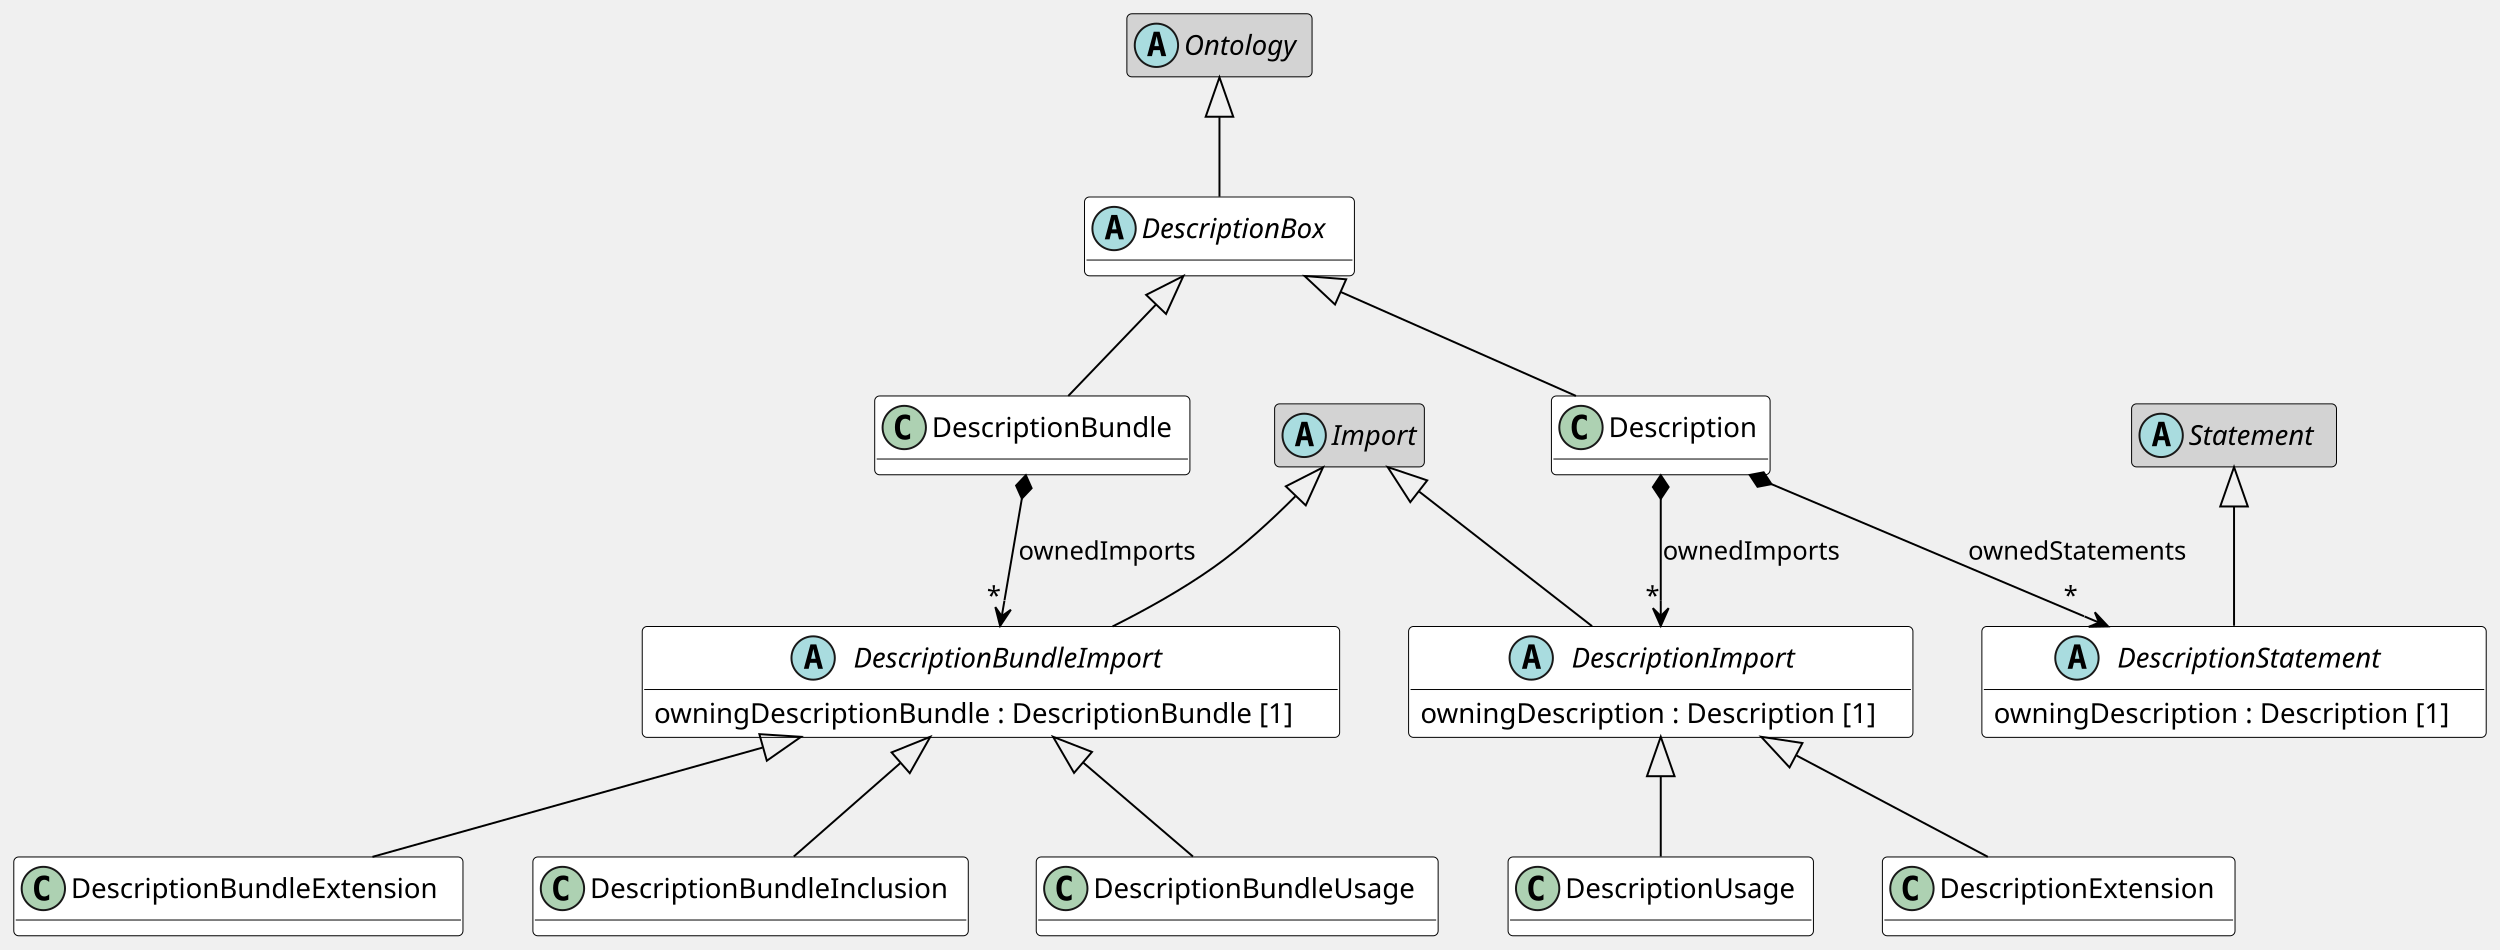
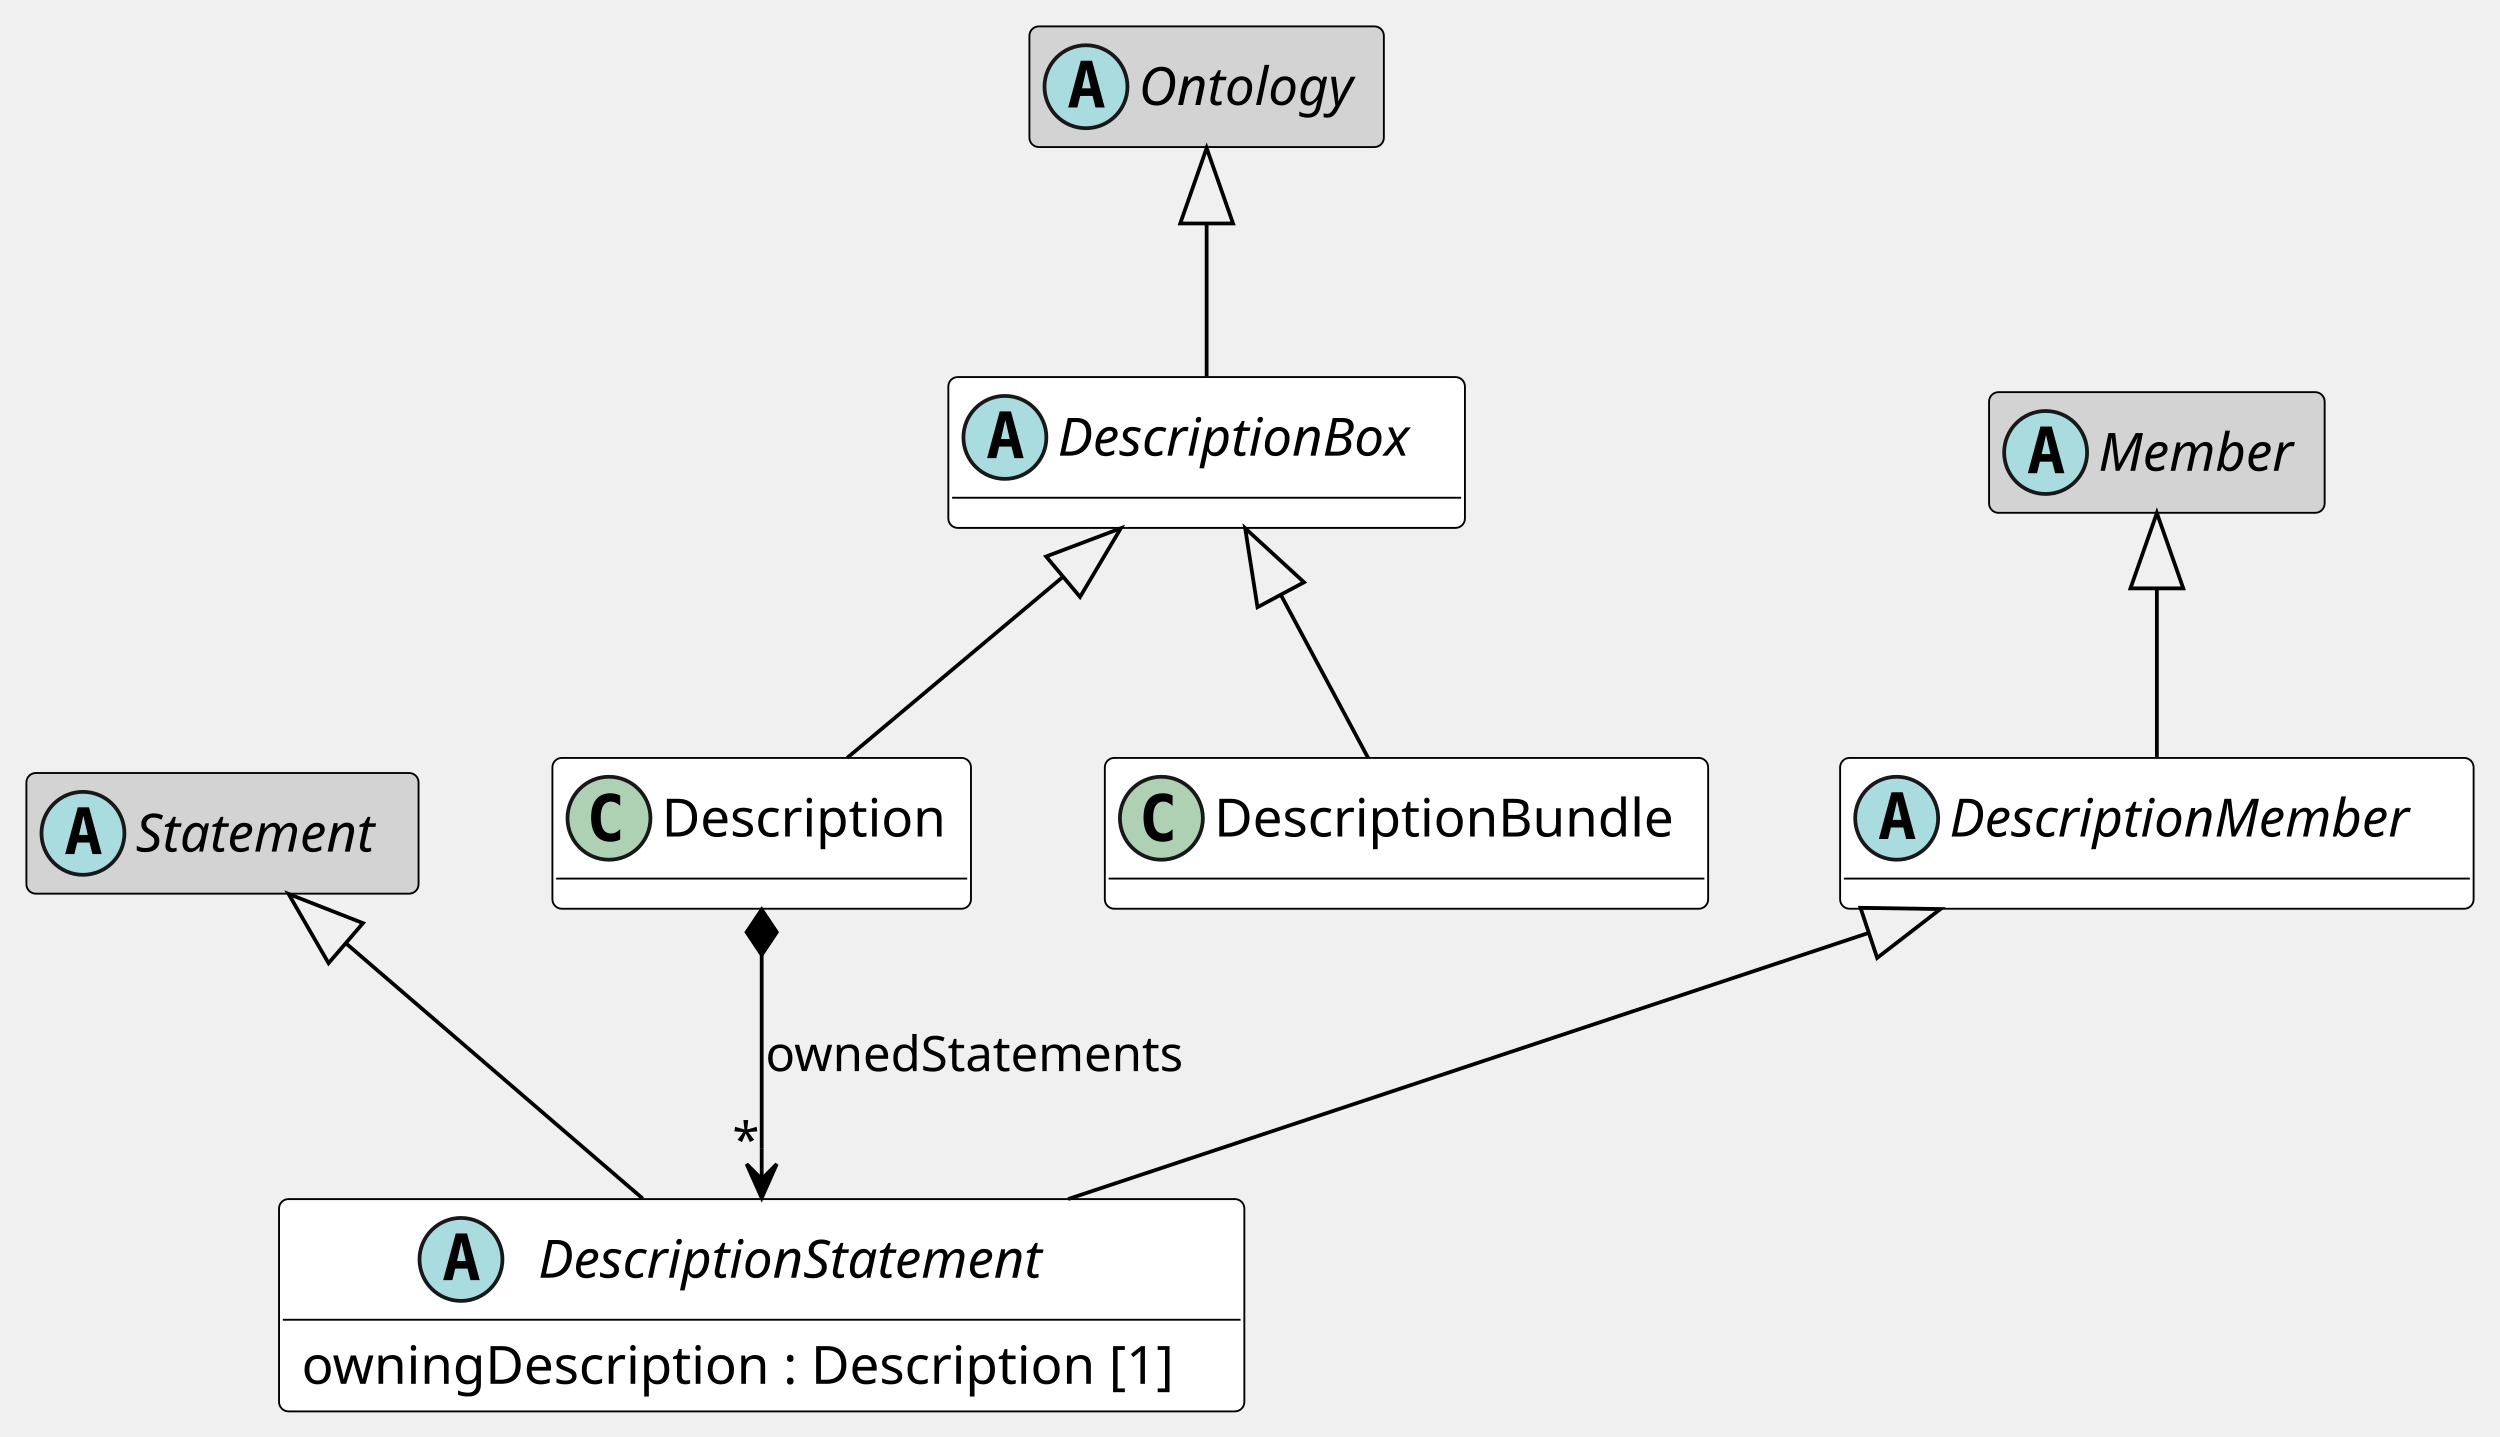
- <svg xmlns="http://www.w3.org/2000/svg" xmlns:xlink="http://www.w3.org/1999/xlink" contentStyleType="text/css" height="482px" preserveAspectRatio="none" style="width:1269px;height:482px;background:#FFFFFF;" version="1.1" viewBox="0 0 1269 482" width="1269px" zoomAndPan="magnify">
+ <svg xmlns="http://www.w3.org/2000/svg" xmlns:xlink="http://www.w3.org/1999/xlink" contentStyleType="text/css" height="381px" preserveAspectRatio="none" style="width:663px;height:381px;background:#FFFFFF;" version="1.1" viewBox="0 0 663 381" width="663px" zoomAndPan="magnify">
  <defs />
  <g>
    <a href="#Description" target="_top" title="#Description" xlink:actuate="onRequest" xlink:href="#Description" xlink:show="new" xlink:title="#Description" xlink:type="simple">
      <g>
-         <rect codeLine="6" fill="#FFFFFF" height="40" rx="2.5" ry="2.5" style="stroke:#000000;stroke-width:0.5;" width="111" x="787.5" y="201" />
-         <ellipse cx="802.5" cy="217" fill="#ADD1B2" rx="11" ry="11" style="stroke:#181818;stroke-width:1.0;" />
-         <path d="M805.469,222.641 Q804.891,222.938 804.25,223.078 Q803.609,223.234 802.906,223.234 Q800.406,223.234 799.078,221.594 Q797.766,219.938 797.766,216.812 Q797.766,213.688 799.078,212.031 Q800.406,210.375 802.906,210.375 Q803.609,210.375 804.25,210.531 Q804.906,210.688 805.469,210.984 L805.469,213.703 Q804.844,213.125 804.25,212.859 Q803.656,212.578 803.031,212.578 Q801.688,212.578 801,213.656 Q800.312,214.719 800.312,216.812 Q800.312,218.906 801,219.984 Q801.688,221.047 803.031,221.047 Q803.656,221.047 804.25,220.781 Q804.844,220.5 805.469,219.922 L805.469,222.641 Z " fill="#000000" />
-         <text fill="#000000" font-family="sans-serif" font-size="14" lengthAdjust="spacing" textLength="79" x="816.5" y="221.847">Description</text>
-         <line style="stroke:#000000;stroke-width:0.5;" x1="788.5" x2="897.5" y1="233" y2="233" />
+         <rect codeLine="6" fill="#FFFFFF" height="40" rx="2.5" ry="2.5" style="stroke:#000000;stroke-width:0.5;" width="111" x="146.5" y="201" />
+         <ellipse cx="161.5" cy="217" fill="#ADD1B2" rx="11" ry="11" style="stroke:#181818;stroke-width:1.0;" />
+         <path d="M164.469,222.641 Q163.891,222.938 163.25,223.078 Q162.609,223.234 161.906,223.234 Q159.406,223.234 158.078,221.594 Q156.766,219.938 156.766,216.812 Q156.766,213.688 158.078,212.031 Q159.406,210.375 161.906,210.375 Q162.609,210.375 163.25,210.531 Q163.906,210.688 164.469,210.984 L164.469,213.703 Q163.844,213.125 163.25,212.859 Q162.656,212.578 162.031,212.578 Q160.688,212.578 160,213.656 Q159.312,214.719 159.312,216.812 Q159.312,218.906 160,219.984 Q160.688,221.047 162.031,221.047 Q162.656,221.047 163.25,220.781 Q163.844,220.5 164.469,219.922 L164.469,222.641 Z " fill="#000000" />
+         <text fill="#000000" font-family="sans-serif" font-size="14" lengthAdjust="spacing" textLength="79" x="175.5" y="221.847">Description</text>
+         <line style="stroke:#000000;stroke-width:0.5;" x1="147.5" x2="256.5" y1="233" y2="233" />
      </g>
    </a>
    <a href="#DescriptionBox" target="_top" title="#DescriptionBox" xlink:actuate="onRequest" xlink:href="#DescriptionBox" xlink:show="new" xlink:title="#DescriptionBox" xlink:type="simple">
      <g>
-         <rect codeLine="11" fill="#FFFFFF" height="40" rx="2.5" ry="2.5" style="stroke:#000000;stroke-width:0.5;" width="137" x="550.5" y="100" />
-         <ellipse cx="565.5" cy="116" fill="#A9DCDF" rx="11" ry="11" style="stroke:#181818;stroke-width:1.0;" />
-         <path d="M565.609,111.344 L564.453,116.422 L566.781,116.422 L565.609,111.344 Z M564.125,109.109 L567.109,109.109 L570.469,121.5 L568.016,121.5 L567.25,118.438 L563.969,118.438 L563.219,121.5 L560.781,121.5 L564.125,109.109 Z " fill="#000000" />
-         <text fill="#000000" font-family="sans-serif" font-size="14" font-style="italic" lengthAdjust="spacing" textLength="105" x="579.5" y="120.847">DescriptionBox</text>
-         <line style="stroke:#000000;stroke-width:0.5;" x1="551.5" x2="686.5" y1="132" y2="132" />
-       </g>
-     </a>
-     <a href="#DescriptionImport" target="_top" title="#DescriptionImport" xlink:actuate="onRequest" xlink:href="#DescriptionImport" xlink:show="new" xlink:title="#DescriptionImport" xlink:type="simple">
-       <g>
-         <rect codeLine="38" fill="#FFFFFF" height="56.297" rx="2.5" ry="2.5" style="stroke:#000000;stroke-width:0.5;" width="256" x="715" y="318" />
-         <ellipse cx="777.25" cy="334" fill="#A9DCDF" rx="11" ry="11" style="stroke:#181818;stroke-width:1.0;" />
-         <path d="M777.359,329.344 L776.203,334.422 L778.531,334.422 L777.359,329.344 Z M775.875,327.109 L778.859,327.109 L782.219,339.5 L779.766,339.5 L779,336.438 L775.719,336.438 L774.969,339.5 L772.531,339.5 L775.875,327.109 Z " fill="#000000" />
-         <text fill="#000000" font-family="sans-serif" font-size="14" font-style="italic" lengthAdjust="spacing" textLength="123" x="797.75" y="338.847">DescriptionImport</text>
-         <line style="stroke:#000000;stroke-width:0.5;" x1="716" x2="970" y1="350" y2="350" />
-         <text fill="#000000" font-family="sans-serif" font-size="14" lengthAdjust="spacing" textLength="244" x="721" y="366.995">owningDescription : Description [1]</text>
+         <rect codeLine="10" fill="#FFFFFF" height="40" rx="2.5" ry="2.5" style="stroke:#000000;stroke-width:0.5;" width="137" x="251.5" y="100" />
+         <ellipse cx="266.5" cy="116" fill="#A9DCDF" rx="11" ry="11" style="stroke:#181818;stroke-width:1.0;" />
+         <path d="M266.609,111.344 L265.453,116.422 L267.781,116.422 L266.609,111.344 Z M265.125,109.109 L268.109,109.109 L271.469,121.5 L269.016,121.5 L268.25,118.438 L264.969,118.438 L264.219,121.5 L261.781,121.5 L265.125,109.109 Z " fill="#000000" />
+         <text fill="#000000" font-family="sans-serif" font-size="14" font-style="italic" lengthAdjust="spacing" textLength="105" x="280.5" y="120.847">DescriptionBox</text>
+         <line style="stroke:#000000;stroke-width:0.5;" x1="252.5" x2="387.5" y1="132" y2="132" />
      </g>
    </a>
    <a href="#DescriptionStatement" target="_top" title="#DescriptionStatement" xlink:actuate="onRequest" xlink:href="#DescriptionStatement" xlink:show="new" xlink:title="#DescriptionStatement" xlink:type="simple">
      <g>
-         <rect codeLine="44" fill="#FFFFFF" height="56.297" rx="2.5" ry="2.5" style="stroke:#000000;stroke-width:0.5;" width="256" x="1006" y="318" />
-         <ellipse cx="1054.25" cy="334" fill="#A9DCDF" rx="11" ry="11" style="stroke:#181818;stroke-width:1.0;" />
-         <path d="M1054.359,329.344 L1053.203,334.422 L1055.531,334.422 L1054.359,329.344 Z M1052.875,327.109 L1055.859,327.109 L1059.219,339.5 L1056.766,339.5 L1056,336.438 L1052.719,336.438 L1051.969,339.5 L1049.531,339.5 L1052.875,327.109 Z " fill="#000000" />
-         <text fill="#000000" font-family="sans-serif" font-size="14" font-style="italic" lengthAdjust="spacing" textLength="151" x="1074.75" y="338.847">DescriptionStatement</text>
-         <line style="stroke:#000000;stroke-width:0.5;" x1="1007" x2="1261" y1="350" y2="350" />
-         <text fill="#000000" font-family="sans-serif" font-size="14" lengthAdjust="spacing" textLength="244" x="1012" y="366.995">owningDescription : Description [1]</text>
+         <rect codeLine="23" fill="#FFFFFF" height="56.297" rx="2.5" ry="2.5" style="stroke:#000000;stroke-width:0.5;" width="256" x="74" y="318" />
+         <ellipse cx="122.25" cy="334" fill="#A9DCDF" rx="11" ry="11" style="stroke:#181818;stroke-width:1.0;" />
+         <path d="M122.359,329.344 L121.203,334.422 L123.531,334.422 L122.359,329.344 Z M120.875,327.109 L123.859,327.109 L127.219,339.5 L124.766,339.5 L124,336.438 L120.719,336.438 L119.969,339.5 L117.531,339.5 L120.875,327.109 Z " fill="#000000" />
+         <text fill="#000000" font-family="sans-serif" font-size="14" font-style="italic" lengthAdjust="spacing" textLength="151" x="142.75" y="338.847">DescriptionStatement</text>
+         <line style="stroke:#000000;stroke-width:0.5;" x1="75" x2="329" y1="350" y2="350" />
+         <text fill="#000000" font-family="sans-serif" font-size="14" lengthAdjust="spacing" textLength="244" x="80" y="366.995">owningDescription : Description [1]</text>
      </g>
    </a>
    <a href="#Ontology" target="_top" title="#Ontology" xlink:actuate="onRequest" xlink:href="#Ontology" xlink:show="new" xlink:title="#Ontology" xlink:type="simple">
      <g>
-         <rect codeLine="13" fill="#D3D3D3" height="32" rx="2.5" ry="2.5" style="stroke:#000000;stroke-width:0.5;" width="94" x="572" y="7" />
-         <ellipse cx="587" cy="23" fill="#A9DCDF" rx="11" ry="11" style="stroke:#181818;stroke-width:1.0;" />
-         <path d="M587.109,18.344 L585.953,23.422 L588.281,23.422 L587.109,18.344 Z M585.625,16.109 L588.609,16.109 L591.969,28.5 L589.516,28.5 L588.75,25.438 L585.469,25.438 L584.719,28.5 L582.281,28.5 L585.625,16.109 Z " fill="#000000" />
-         <text fill="#000000" font-family="sans-serif" font-size="14" font-style="italic" lengthAdjust="spacing" textLength="62" x="601" y="27.847">Ontology</text>
+         <rect codeLine="12" fill="#D3D3D3" height="32" rx="2.5" ry="2.5" style="stroke:#000000;stroke-width:0.5;" width="94" x="273" y="7" />
+         <ellipse cx="288" cy="23" fill="#A9DCDF" rx="11" ry="11" style="stroke:#181818;stroke-width:1.0;" />
+         <path d="M288.109,18.344 L286.953,23.422 L289.281,23.422 L288.109,18.344 Z M286.625,16.109 L289.609,16.109 L292.969,28.5 L290.516,28.5 L289.75,25.438 L286.469,25.438 L285.719,28.5 L283.281,28.5 L286.625,16.109 Z " fill="#000000" />
+         <text fill="#000000" font-family="sans-serif" font-size="14" font-style="italic" lengthAdjust="spacing" textLength="62" x="302" y="27.847">Ontology</text>
      </g>
    </a>
    <a href="#DescriptionBundle" target="_top" title="#DescriptionBundle" xlink:actuate="onRequest" xlink:href="#DescriptionBundle" xlink:show="new" xlink:title="#DescriptionBundle" xlink:type="simple">
      <g>
-         <rect codeLine="16" fill="#FFFFFF" height="40" rx="2.5" ry="2.5" style="stroke:#000000;stroke-width:0.5;" width="160" x="444" y="201" />
-         <ellipse cx="459" cy="217" fill="#ADD1B2" rx="11" ry="11" style="stroke:#181818;stroke-width:1.0;" />
-         <path d="M461.969,222.641 Q461.391,222.938 460.75,223.078 Q460.109,223.234 459.406,223.234 Q456.906,223.234 455.578,221.594 Q454.266,219.938 454.266,216.812 Q454.266,213.688 455.578,212.031 Q456.906,210.375 459.406,210.375 Q460.109,210.375 460.75,210.531 Q461.406,210.688 461.969,210.984 L461.969,213.703 Q461.344,213.125 460.75,212.859 Q460.156,212.578 459.531,212.578 Q458.188,212.578 457.5,213.656 Q456.812,214.719 456.812,216.812 Q456.812,218.906 457.5,219.984 Q458.188,221.047 459.531,221.047 Q460.156,221.047 460.75,220.781 Q461.344,220.5 461.969,219.922 L461.969,222.641 Z " fill="#000000" />
-         <text fill="#000000" font-family="sans-serif" font-size="14" lengthAdjust="spacing" textLength="128" x="473" y="221.847">DescriptionBundle</text>
-         <line style="stroke:#000000;stroke-width:0.5;" x1="445" x2="603" y1="233" y2="233" />
+         <rect codeLine="15" fill="#FFFFFF" height="40" rx="2.5" ry="2.5" style="stroke:#000000;stroke-width:0.5;" width="160" x="293" y="201" />
+         <ellipse cx="308" cy="217" fill="#ADD1B2" rx="11" ry="11" style="stroke:#181818;stroke-width:1.0;" />
+         <path d="M310.969,222.641 Q310.391,222.938 309.75,223.078 Q309.109,223.234 308.406,223.234 Q305.906,223.234 304.578,221.594 Q303.266,219.938 303.266,216.812 Q303.266,213.688 304.578,212.031 Q305.906,210.375 308.406,210.375 Q309.109,210.375 309.75,210.531 Q310.406,210.688 310.969,210.984 L310.969,213.703 Q310.344,213.125 309.75,212.859 Q309.156,212.578 308.531,212.578 Q307.188,212.578 306.5,213.656 Q305.812,214.719 305.812,216.812 Q305.812,218.906 306.5,219.984 Q307.188,221.047 308.531,221.047 Q309.156,221.047 309.75,220.781 Q310.344,220.5 310.969,219.922 L310.969,222.641 Z " fill="#000000" />
+         <text fill="#000000" font-family="sans-serif" font-size="14" lengthAdjust="spacing" textLength="128" x="322" y="221.847">DescriptionBundle</text>
+         <line style="stroke:#000000;stroke-width:0.5;" x1="294" x2="452" y1="233" y2="233" />
      </g>
    </a>
-     <a href="#DescriptionBundleImport" target="_top" title="#DescriptionBundleImport" xlink:actuate="onRequest" xlink:href="#DescriptionBundleImport" xlink:show="new" xlink:title="#DescriptionBundleImport" xlink:type="simple">
+     <a href="#DescriptionMember" target="_top" title="#DescriptionMember" xlink:actuate="onRequest" xlink:href="#DescriptionMember" xlink:show="new" xlink:title="#DescriptionMember" xlink:type="simple">
      <g>
-         <rect codeLine="23" fill="#FFFFFF" height="56.297" rx="2.5" ry="2.5" style="stroke:#000000;stroke-width:0.5;" width="354" x="326" y="318" />
-         <ellipse cx="412.75" cy="334" fill="#A9DCDF" rx="11" ry="11" style="stroke:#181818;stroke-width:1.0;" />
-         <path d="M412.859,329.344 L411.703,334.422 L414.031,334.422 L412.859,329.344 Z M411.375,327.109 L414.359,327.109 L417.719,339.5 L415.266,339.5 L414.5,336.438 L411.219,336.438 L410.469,339.5 L408.031,339.5 L411.375,327.109 Z " fill="#000000" />
-         <text fill="#000000" font-family="sans-serif" font-size="14" font-style="italic" lengthAdjust="spacing" textLength="172" x="433.25" y="338.847">DescriptionBundleImport</text>
-         <line style="stroke:#000000;stroke-width:0.5;" x1="327" x2="679" y1="350" y2="350" />
-         <text fill="#000000" font-family="sans-serif" font-size="14" lengthAdjust="spacing" textLength="342" x="332" y="366.995">owningDescriptionBundle : DescriptionBundle [1]</text>
+         <rect codeLine="18" fill="#FFFFFF" height="40" rx="2.5" ry="2.5" style="stroke:#000000;stroke-width:0.5;" width="168" x="488" y="201" />
+         <ellipse cx="503" cy="217" fill="#A9DCDF" rx="11" ry="11" style="stroke:#181818;stroke-width:1.0;" />
+         <path d="M503.109,212.344 L501.953,217.422 L504.281,217.422 L503.109,212.344 Z M501.625,210.109 L504.609,210.109 L507.969,222.5 L505.516,222.5 L504.75,219.438 L501.469,219.438 L500.719,222.5 L498.281,222.5 L501.625,210.109 Z " fill="#000000" />
+         <text fill="#000000" font-family="sans-serif" font-size="14" font-style="italic" lengthAdjust="spacing" textLength="136" x="517" y="221.847">DescriptionMember</text>
+         <line style="stroke:#000000;stroke-width:0.5;" x1="489" x2="655" y1="233" y2="233" />
      </g>
    </a>
-     <a href="#DescriptionBundleExtension" target="_top" title="#DescriptionBundleExtension" xlink:actuate="onRequest" xlink:href="#DescriptionBundleExtension" xlink:show="new" xlink:title="#DescriptionBundleExtension" xlink:type="simple">
+     <a href="#Member" target="_top" title="#Member" xlink:actuate="onRequest" xlink:href="#Member" xlink:show="new" xlink:title="#Member" xlink:type="simple">
      <g>
-         <rect codeLine="20" fill="#FFFFFF" height="40" rx="2.5" ry="2.5" style="stroke:#000000;stroke-width:0.5;" width="228" x="7" y="435" />
-         <ellipse cx="22" cy="451" fill="#ADD1B2" rx="11" ry="11" style="stroke:#181818;stroke-width:1.0;" />
-         <path d="M24.969,456.641 Q24.391,456.938 23.75,457.078 Q23.109,457.234 22.406,457.234 Q19.906,457.234 18.578,455.594 Q17.266,453.938 17.266,450.812 Q17.266,447.688 18.578,446.031 Q19.906,444.375 22.406,444.375 Q23.109,444.375 23.75,444.531 Q24.406,444.688 24.969,444.984 L24.969,447.703 Q24.344,447.125 23.75,446.859 Q23.156,446.578 22.531,446.578 Q21.188,446.578 20.5,447.656 Q19.812,448.719 19.812,450.812 Q19.812,452.906 20.5,453.984 Q21.188,455.047 22.531,455.047 Q23.156,455.047 23.75,454.781 Q24.344,454.5 24.969,453.922 L24.969,456.641 Z " fill="#000000" />
-         <text fill="#000000" font-family="sans-serif" font-size="14" lengthAdjust="spacing" textLength="196" x="36" y="455.847">DescriptionBundleExtension</text>
-         <line style="stroke:#000000;stroke-width:0.5;" x1="8" x2="234" y1="467" y2="467" />
-       </g>
-     </a>
-     <a href="#Import" target="_top" title="#Import" xlink:actuate="onRequest" xlink:href="#Import" xlink:show="new" xlink:title="#Import" xlink:type="simple">
-       <g>
-         <rect codeLine="41" fill="#D3D3D3" height="32" rx="2.5" ry="2.5" style="stroke:#000000;stroke-width:0.5;" width="76" x="647" y="205" />
-         <ellipse cx="662" cy="221" fill="#A9DCDF" rx="11" ry="11" style="stroke:#181818;stroke-width:1.0;" />
-         <path d="M662.109,216.344 L660.953,221.422 L663.281,221.422 L662.109,216.344 Z M660.625,214.109 L663.609,214.109 L666.969,226.5 L664.516,226.5 L663.75,223.438 L660.469,223.438 L659.719,226.5 L657.281,226.5 L660.625,214.109 Z " fill="#000000" />
-         <text fill="#000000" font-family="sans-serif" font-size="14" font-style="italic" lengthAdjust="spacing" textLength="44" x="676" y="225.847">Import</text>
-       </g>
-     </a>
-     <a href="#DescriptionBundleInclusion" target="_top" title="#DescriptionBundleInclusion" xlink:actuate="onRequest" xlink:href="#DescriptionBundleInclusion" xlink:show="new" xlink:title="#DescriptionBundleInclusion" xlink:type="simple">
-       <g>
-         <rect codeLine="29" fill="#FFFFFF" height="40" rx="2.5" ry="2.5" style="stroke:#000000;stroke-width:0.5;" width="221" x="270.5" y="435" />
-         <ellipse cx="285.5" cy="451" fill="#ADD1B2" rx="11" ry="11" style="stroke:#181818;stroke-width:1.0;" />
-         <path d="M288.469,456.641 Q287.891,456.938 287.25,457.078 Q286.609,457.234 285.906,457.234 Q283.406,457.234 282.078,455.594 Q280.766,453.938 280.766,450.812 Q280.766,447.688 282.078,446.031 Q283.406,444.375 285.906,444.375 Q286.609,444.375 287.25,444.531 Q287.906,444.688 288.469,444.984 L288.469,447.703 Q287.844,447.125 287.25,446.859 Q286.656,446.578 286.031,446.578 Q284.688,446.578 284,447.656 Q283.312,448.719 283.312,450.812 Q283.312,452.906 284,453.984 Q284.688,455.047 286.031,455.047 Q286.656,455.047 287.25,454.781 Q287.844,454.5 288.469,453.922 L288.469,456.641 Z " fill="#000000" />
-         <text fill="#000000" font-family="sans-serif" font-size="14" lengthAdjust="spacing" textLength="189" x="299.5" y="455.847">DescriptionBundleInclusion</text>
-         <line style="stroke:#000000;stroke-width:0.5;" x1="271.5" x2="490.5" y1="467" y2="467" />
-       </g>
-     </a>
-     <a href="#DescriptionBundleUsage" target="_top" title="#DescriptionBundleUsage" xlink:actuate="onRequest" xlink:href="#DescriptionBundleUsage" xlink:show="new" xlink:title="#DescriptionBundleUsage" xlink:type="simple">
-       <g>
-         <rect codeLine="32" fill="#FFFFFF" height="40" rx="2.5" ry="2.5" style="stroke:#000000;stroke-width:0.5;" width="204" x="526" y="435" />
-         <ellipse cx="541" cy="451" fill="#ADD1B2" rx="11" ry="11" style="stroke:#181818;stroke-width:1.0;" />
-         <path d="M543.969,456.641 Q543.391,456.938 542.75,457.078 Q542.109,457.234 541.406,457.234 Q538.906,457.234 537.578,455.594 Q536.266,453.938 536.266,450.812 Q536.266,447.688 537.578,446.031 Q538.906,444.375 541.406,444.375 Q542.109,444.375 542.75,444.531 Q543.406,444.688 543.969,444.984 L543.969,447.703 Q543.344,447.125 542.75,446.859 Q542.156,446.578 541.531,446.578 Q540.188,446.578 539.5,447.656 Q538.812,448.719 538.812,450.812 Q538.812,452.906 539.5,453.984 Q540.188,455.047 541.531,455.047 Q542.156,455.047 542.75,454.781 Q543.344,454.5 543.969,453.922 L543.969,456.641 Z " fill="#000000" />
-         <text fill="#000000" font-family="sans-serif" font-size="14" lengthAdjust="spacing" textLength="172" x="555" y="455.847">DescriptionBundleUsage</text>
-         <line style="stroke:#000000;stroke-width:0.5;" x1="527" x2="729" y1="467" y2="467" />
-       </g>
-     </a>
-     <a href="#DescriptionExtension" target="_top" title="#DescriptionExtension" xlink:actuate="onRequest" xlink:href="#DescriptionExtension" xlink:show="new" xlink:title="#DescriptionExtension" xlink:type="simple">
-       <g>
-         <rect codeLine="35" fill="#FFFFFF" height="40" rx="2.5" ry="2.5" style="stroke:#000000;stroke-width:0.5;" width="179" x="955.5" y="435" />
-         <ellipse cx="970.5" cy="451" fill="#ADD1B2" rx="11" ry="11" style="stroke:#181818;stroke-width:1.0;" />
-         <path d="M973.469,456.641 Q972.891,456.938 972.25,457.078 Q971.609,457.234 970.906,457.234 Q968.406,457.234 967.078,455.594 Q965.766,453.938 965.766,450.812 Q965.766,447.688 967.078,446.031 Q968.406,444.375 970.906,444.375 Q971.609,444.375 972.25,444.531 Q972.906,444.688 973.469,444.984 L973.469,447.703 Q972.844,447.125 972.25,446.859 Q971.656,446.578 971.031,446.578 Q969.688,446.578 969,447.656 Q968.312,448.719 968.312,450.812 Q968.312,452.906 969,453.984 Q969.688,455.047 971.031,455.047 Q971.656,455.047 972.25,454.781 Q972.844,454.5 973.469,453.922 L973.469,456.641 Z " fill="#000000" />
-         <text fill="#000000" font-family="sans-serif" font-size="14" lengthAdjust="spacing" textLength="147" x="984.5" y="455.847">DescriptionExtension</text>
-         <line style="stroke:#000000;stroke-width:0.5;" x1="956.5" x2="1133.5" y1="467" y2="467" />
+         <rect codeLine="20" fill="#D3D3D3" height="32" rx="2.5" ry="2.5" style="stroke:#000000;stroke-width:0.5;" width="89" x="527.5" y="104" />
+         <ellipse cx="542.5" cy="120" fill="#A9DCDF" rx="11" ry="11" style="stroke:#181818;stroke-width:1.0;" />
+         <path d="M542.609,115.344 L541.453,120.422 L543.781,120.422 L542.609,115.344 Z M541.125,113.109 L544.109,113.109 L547.469,125.5 L545.016,125.5 L544.25,122.438 L540.969,122.438 L540.219,125.5 L537.781,125.5 L541.125,113.109 Z " fill="#000000" />
+         <text fill="#000000" font-family="sans-serif" font-size="14" font-style="italic" lengthAdjust="spacing" textLength="57" x="556.5" y="124.847">Member</text>
      </g>
    </a>
    <a href="#Statement" target="_top" title="#Statement" xlink:actuate="onRequest" xlink:href="#Statement" xlink:show="new" xlink:title="#Statement" xlink:type="simple">
      <g>
-         <rect codeLine="47" fill="#D3D3D3" height="32" rx="2.5" ry="2.5" style="stroke:#000000;stroke-width:0.5;" width="104" x="1082" y="205" />
-         <ellipse cx="1097" cy="221" fill="#A9DCDF" rx="11" ry="11" style="stroke:#181818;stroke-width:1.0;" />
-         <path d="M1097.109,216.344 L1095.953,221.422 L1098.281,221.422 L1097.109,216.344 Z M1095.625,214.109 L1098.609,214.109 L1101.969,226.5 L1099.516,226.5 L1098.75,223.438 L1095.469,223.438 L1094.719,226.5 L1092.281,226.5 L1095.625,214.109 Z " fill="#000000" />
-         <text fill="#000000" font-family="sans-serif" font-size="14" font-style="italic" lengthAdjust="spacing" textLength="72" x="1111" y="225.847">Statement</text>
-       </g>
-     </a>
-     <a href="#DescriptionUsage" target="_top" title="#DescriptionUsage" xlink:actuate="onRequest" xlink:href="#DescriptionUsage" xlink:show="new" xlink:title="#DescriptionUsage" xlink:type="simple">
-       <g>
-         <rect codeLine="50" fill="#FFFFFF" height="40" rx="2.5" ry="2.5" style="stroke:#000000;stroke-width:0.5;" width="155" x="765.5" y="435" />
-         <ellipse cx="780.5" cy="451" fill="#ADD1B2" rx="11" ry="11" style="stroke:#181818;stroke-width:1.0;" />
-         <path d="M783.469,456.641 Q782.891,456.938 782.25,457.078 Q781.609,457.234 780.906,457.234 Q778.406,457.234 777.078,455.594 Q775.766,453.938 775.766,450.812 Q775.766,447.688 777.078,446.031 Q778.406,444.375 780.906,444.375 Q781.609,444.375 782.25,444.531 Q782.906,444.688 783.469,444.984 L783.469,447.703 Q782.844,447.125 782.25,446.859 Q781.656,446.578 781.031,446.578 Q779.688,446.578 779,447.656 Q778.312,448.719 778.312,450.812 Q778.312,452.906 779,453.984 Q779.688,455.047 781.031,455.047 Q781.656,455.047 782.25,454.781 Q782.844,454.5 783.469,453.922 L783.469,456.641 Z " fill="#000000" />
-         <text fill="#000000" font-family="sans-serif" font-size="14" lengthAdjust="spacing" textLength="123" x="794.5" y="455.847">DescriptionUsage</text>
-         <line style="stroke:#000000;stroke-width:0.5;" x1="766.5" x2="919.5" y1="467" y2="467" />
+         <rect codeLine="26" fill="#D3D3D3" height="32" rx="2.5" ry="2.5" style="stroke:#000000;stroke-width:0.5;" width="104" x="7" y="205" />
+         <ellipse cx="22" cy="221" fill="#A9DCDF" rx="11" ry="11" style="stroke:#181818;stroke-width:1.0;" />
+         <path d="M22.109,216.344 L20.953,221.422 L23.281,221.422 L22.109,216.344 Z M20.625,214.109 L23.609,214.109 L26.969,226.5 L24.516,226.5 L23.75,223.438 L20.469,223.438 L19.719,226.5 L17.281,226.5 L20.625,214.109 Z " fill="#000000" />
+         <text fill="#000000" font-family="sans-serif" font-size="14" font-style="italic" lengthAdjust="spacing" textLength="72" x="36" y="225.847">Statement</text>
      </g>
    </a>
    <g>
      <a href="#DescriptionBox" target="_top" title="#DescriptionBox" xlink:actuate="onRequest" xlink:href="#DescriptionBox" xlink:show="new" xlink:title="#DescriptionBox" xlink:type="simple">
-         <path codeLine="8" d="M680.712,148.275 C718.579,165.01 766.124,186.024 799.943,200.97 " fill="none" style="stroke:#000000;stroke-width:1.0;" />
-         <polygon fill="none" points="677.653,154.576,662.189,140.088,683.312,141.771,677.653,154.576" style="stroke:#000000;stroke-width:1.0;" />
+         <path codeLine="8" d="M281.752,153.09 C262.907,168.9 240.826,187.426 224.682,200.97 " fill="none" style="stroke:#000000;stroke-width:1.0;" />
+         <polygon fill="none" points="277.427,147.58,297.248,140.088,286.426,158.306,277.427,147.58" style="stroke:#000000;stroke-width:1.0;" />
      </a>
    </g>
    <g>
-       <path codeLine="9" d="M843,253.219 C843,253.219 843,288.404 843,304.68 " fill="none" style="stroke:#000000;stroke-width:1.0;" />
-       <polygon fill="#000000" points="843,317.702,847,308.702,843,312.702,839,308.702,843,317.702" style="stroke:#000000;stroke-width:1.0;" />
-       <line style="stroke:#000000;stroke-width:1.0;" x1="843" x2="843" y1="312.702" y2="304.702" />
-       <polygon fill="#000000" points="843,241.219,839,247.219,843,253.219,847,247.219,843,241.219" style="stroke:#000000;stroke-width:1.0;" />
-       <text fill="#000000" font-family="sans-serif" font-size="13" lengthAdjust="spacing" textLength="90" x="844" y="284.067">ownedImports</text>
-       <text fill="#000000" font-family="sans-serif" font-size="13" lengthAdjust="spacing" textLength="7" x="835.234" y="306.92">*</text>
-     </g>
-     <g>
-       <path codeLine="10" d="M899.202,245.756 C899.202,245.756 1008.6,291.995 1057.87,312.823 " fill="none" style="stroke:#000000;stroke-width:1.0;" />
-       <polygon fill="#000000" points="1070.08,317.984,1063.345,310.798,1065.474,316.039,1060.233,318.167,1070.08,317.984" style="stroke:#000000;stroke-width:1.0;" />
-       <line style="stroke:#000000;stroke-width:1.0;" x1="1065.474" x2="1058.11" y1="316.039" y2="312.922" />
-       <polygon fill="#000000" points="888.149,241.084,892.118,247.104,899.202,245.756,895.233,239.736,888.149,241.084" style="stroke:#000000;stroke-width:1.0;" />
-       <text fill="#000000" font-family="sans-serif" font-size="13" lengthAdjust="spacing" textLength="117" x="999" y="284.067">ownedStatements</text>
-       <text fill="#000000" font-family="sans-serif" font-size="13" lengthAdjust="spacing" textLength="7" x="1047.489" y="306.819">*</text>
+       <path codeLine="9" d="M202,253.219 C202,253.219 202,288.404 202,304.68 " fill="none" style="stroke:#000000;stroke-width:1.0;" />
+       <polygon fill="#000000" points="202,317.702,206,308.702,202,312.702,198,308.702,202,317.702" style="stroke:#000000;stroke-width:1.0;" />
+       <line style="stroke:#000000;stroke-width:1.0;" x1="202" x2="202" y1="312.702" y2="304.702" />
+       <polygon fill="#000000" points="202,241.219,198,247.219,202,253.219,206,247.219,202,241.219" style="stroke:#000000;stroke-width:1.0;" />
+       <text fill="#000000" font-family="sans-serif" font-size="13" lengthAdjust="spacing" textLength="117" x="203" y="284.067">ownedStatements</text>
+       <text fill="#000000" font-family="sans-serif" font-size="13" lengthAdjust="spacing" textLength="7" x="194.234" y="306.921">*</text>
    </g>
    <g>
      <a href="#Ontology" target="_top" title="#Ontology" xlink:actuate="onRequest" xlink:href="#Ontology" xlink:show="new" xlink:title="#Ontology" xlink:type="simple">
-         <path codeLine="15" d="M619,59.472 C619,73.156 619,88.266 619,99.838 " fill="none" style="stroke:#000000;stroke-width:1.0;" />
-         <polygon fill="none" points="612,59.263,619,39.263,626,59.263,612,59.263" style="stroke:#000000;stroke-width:1.0;" />
+         <path codeLine="14" d="M320,59.472 C320,73.156 320,88.266 320,99.838 " fill="none" style="stroke:#000000;stroke-width:1.0;" />
+         <polygon fill="none" points="313,59.263,320,39.263,327,59.263,313,59.263" style="stroke:#000000;stroke-width:1.0;" />
      </a>
    </g>
    <g>
      <a href="#DescriptionBox" target="_top" title="#DescriptionBox" xlink:actuate="onRequest" xlink:href="#DescriptionBox" xlink:show="new" xlink:title="#DescriptionBox" xlink:type="simple">
-         <path codeLine="18" d="M586.821,154.534 C571.962,170.018 554.864,187.836 542.261,200.97 " fill="none" style="stroke:#000000;stroke-width:1.0;" />
-         <polygon fill="none" points="581.785,149.672,600.683,140.088,591.886,159.366,581.785,149.672" style="stroke:#000000;stroke-width:1.0;" />
+         <path codeLine="17" d="M339.784,157.956 C347.62,172.592 356.294,188.794 362.812,200.97 " fill="none" style="stroke:#000000;stroke-width:1.0;" />
+         <polygon fill="none" points="333.487,161.024,330.219,140.088,345.83,154.417,333.487,161.024" style="stroke:#000000;stroke-width:1.0;" />
      </a>
    </g>
    <g>
-       <path codeLine="19" d="M518.7,253.048 C518.7,253.048 512.689,288.253 509.895,304.613 " fill="none" style="stroke:#000000;stroke-width:1.0;" />
-       <polygon fill="#000000" points="507.661,317.702,513.119,309.504,508.503,312.773,505.233,308.157,507.661,317.702" style="stroke:#000000;stroke-width:1.0;" />
-       <line style="stroke:#000000;stroke-width:1.0;" x1="508.503" x2="509.849" y1="312.773" y2="304.888" />
-       <polygon fill="#000000" points="520.719,241.219,515.766,246.46,518.7,253.048,523.653,247.806,520.719,241.219" style="stroke:#000000;stroke-width:1.0;" />
-       <text fill="#000000" font-family="sans-serif" font-size="13" lengthAdjust="spacing" textLength="90" x="517" y="284.067">ownedImports</text>
-       <text fill="#000000" font-family="sans-serif" font-size="13" lengthAdjust="spacing" textLength="7" x="500.915" y="306.92">*</text>
-     </g>
-     <g>
-       <a href="#DescriptionBundleImport" target="_top" title="#DescriptionBundleImport" xlink:actuate="onRequest" xlink:href="#DescriptionBundleImport" xlink:show="new" xlink:title="#DescriptionBundleImport" xlink:type="simple">
-         <path codeLine="22" d="M387,379.492 C322.284,397.619 243.91,419.572 189.06,434.936 " fill="none" style="stroke:#000000;stroke-width:1.0;" />
-         <polygon fill="none" points="385.458,372.655,406.605,374.001,389.235,386.136,385.458,372.655" style="stroke:#000000;stroke-width:1.0;" />
-       </a>
-     </g>
-     <g>
-       <a href="#Import" target="_top" title="#Import" xlink:actuate="onRequest" xlink:href="#Import" xlink:show="new" xlink:title="#Import" xlink:type="simple">
-         <path codeLine="28" d="M657.526,251.924 C645.5,264.019 630.778,277.557 616,288 C600.209,299.159 581.922,309.381 564.72,317.993 " fill="none" style="stroke:#000000;stroke-width:1.0;" />
-         <polygon fill="none" points="652.681,246.862,671.56,237.238,662.803,256.534,652.681,246.862" style="stroke:#000000;stroke-width:1.0;" />
-       </a>
-     </g>
-     <g>
-       <a href="#DescriptionBundleImport" target="_top" title="#DescriptionBundleImport" xlink:actuate="onRequest" xlink:href="#DescriptionBundleImport" xlink:show="new" xlink:title="#DescriptionBundleImport" xlink:type="simple">
-         <path codeLine="31" d="M456.955,387.384 C438.432,403.629 417.949,421.594 402.926,434.77 " fill="none" style="stroke:#000000;stroke-width:1.0;" />
-         <polygon fill="none" points="452.562,381.925,472.214,374.001,461.794,392.451,452.562,381.925" style="stroke:#000000;stroke-width:1.0;" />
-       </a>
-     </g>
-     <g>
-       <a href="#DescriptionBundleImport" target="_top" title="#DescriptionBundleImport" xlink:actuate="onRequest" xlink:href="#DescriptionBundleImport" xlink:show="new" xlink:title="#DescriptionBundleImport" xlink:type="simple">
-         <path codeLine="34" d="M549.892,387.139 C568.945,403.449 590.065,421.528 605.535,434.77 " fill="none" style="stroke:#000000;stroke-width:1.0;" />
-         <polygon fill="none" points="545.184,392.324,534.543,374.001,554.289,381.689,545.184,392.324" style="stroke:#000000;stroke-width:1.0;" />
-       </a>
-     </g>
-     <g>
-       <a href="#DescriptionImport" target="_top" title="#DescriptionImport" xlink:actuate="onRequest" xlink:href="#DescriptionImport" xlink:show="new" xlink:title="#DescriptionImport" xlink:type="simple">
-         <path codeLine="37" d="M911.972,383.534 C944.569,400.801 982.131,420.698 1009.01,434.936 " fill="none" style="stroke:#000000;stroke-width:1.0;" />
-         <polygon fill="none" points="908.37,389.548,893.973,374.001,914.923,377.177,908.37,389.548" style="stroke:#000000;stroke-width:1.0;" />
-       </a>
-     </g>
-     <g>
-       <a href="#Import" target="_top" title="#Import" xlink:actuate="onRequest" xlink:href="#Import" xlink:show="new" xlink:title="#Import" xlink:type="simple">
-         <path codeLine="43" d="M720.417,249.571 C746.604,269.957 782.09,297.583 808.143,317.864 " fill="none" style="stroke:#000000;stroke-width:1.0;" />
-         <polygon fill="none" points="715.856,254.892,704.374,237.082,724.456,243.844,715.856,254.892" style="stroke:#000000;stroke-width:1.0;" />
+       <a href="#Member" target="_top" title="#Member" xlink:actuate="onRequest" xlink:href="#Member" xlink:show="new" xlink:title="#Member" xlink:type="simple">
+         <path codeLine="22" d="M572,156.211 C572,171.199 572,188.098 572,200.736 " fill="none" style="stroke:#000000;stroke-width:1.0;" />
+         <polygon fill="none" points="565,156.036,572,136.036,579,156.036,565,156.036" style="stroke:#000000;stroke-width:1.0;" />
      </a>
    </g>
    <g>
      <a href="#Statement" target="_top" title="#Statement" xlink:actuate="onRequest" xlink:href="#Statement" xlink:show="new" xlink:title="#Statement" xlink:type="simple">
-         <path codeLine="49" d="M1134,257.1 C1134,276.316 1134,299.777 1134,317.626 " fill="none" style="stroke:#000000;stroke-width:1.0;" />
-         <polygon fill="none" points="1127,257.082,1134,237.082,1141,257.082,1127,257.082" style="stroke:#000000;stroke-width:1.0;" />
+         <path codeLine="28" d="M91.737,250.158 C115.369,270.485 147.098,297.777 170.452,317.864 " fill="none" style="stroke:#000000;stroke-width:1.0;" />
+         <polygon fill="none" points="87.133,255.431,76.535,237.082,96.262,244.817,87.133,255.431" style="stroke:#000000;stroke-width:1.0;" />
      </a>
    </g>
    <g>
-       <a href="#DescriptionImport" target="_top" title="#DescriptionImport" xlink:actuate="onRequest" xlink:href="#DescriptionImport" xlink:show="new" xlink:title="#DescriptionImport" xlink:type="simple">
-         <path codeLine="52" d="M843,394.075 C843,408.416 843,423.382 843,434.77 " fill="none" style="stroke:#000000;stroke-width:1.0;" />
-         <polygon fill="none" points="836,394.001,843,374.001,850,394.001,836,394.001" style="stroke:#000000;stroke-width:1.0;" />
+       <a href="#DescriptionMember" target="_top" title="#DescriptionMember" xlink:actuate="onRequest" xlink:href="#DescriptionMember" xlink:show="new" xlink:title="#DescriptionMember" xlink:type="simple">
+         <path codeLine="29" d="M495.421,247.457 C433.467,268.053 346.444,296.982 283.268,317.984 " fill="none" style="stroke:#000000;stroke-width:1.0;" />
+         <polygon fill="none" points="493.406,240.75,514.593,241.084,497.823,254.036,493.406,240.75" style="stroke:#000000;stroke-width:1.0;" />
      </a>
    </g>
  </g>
</svg>
